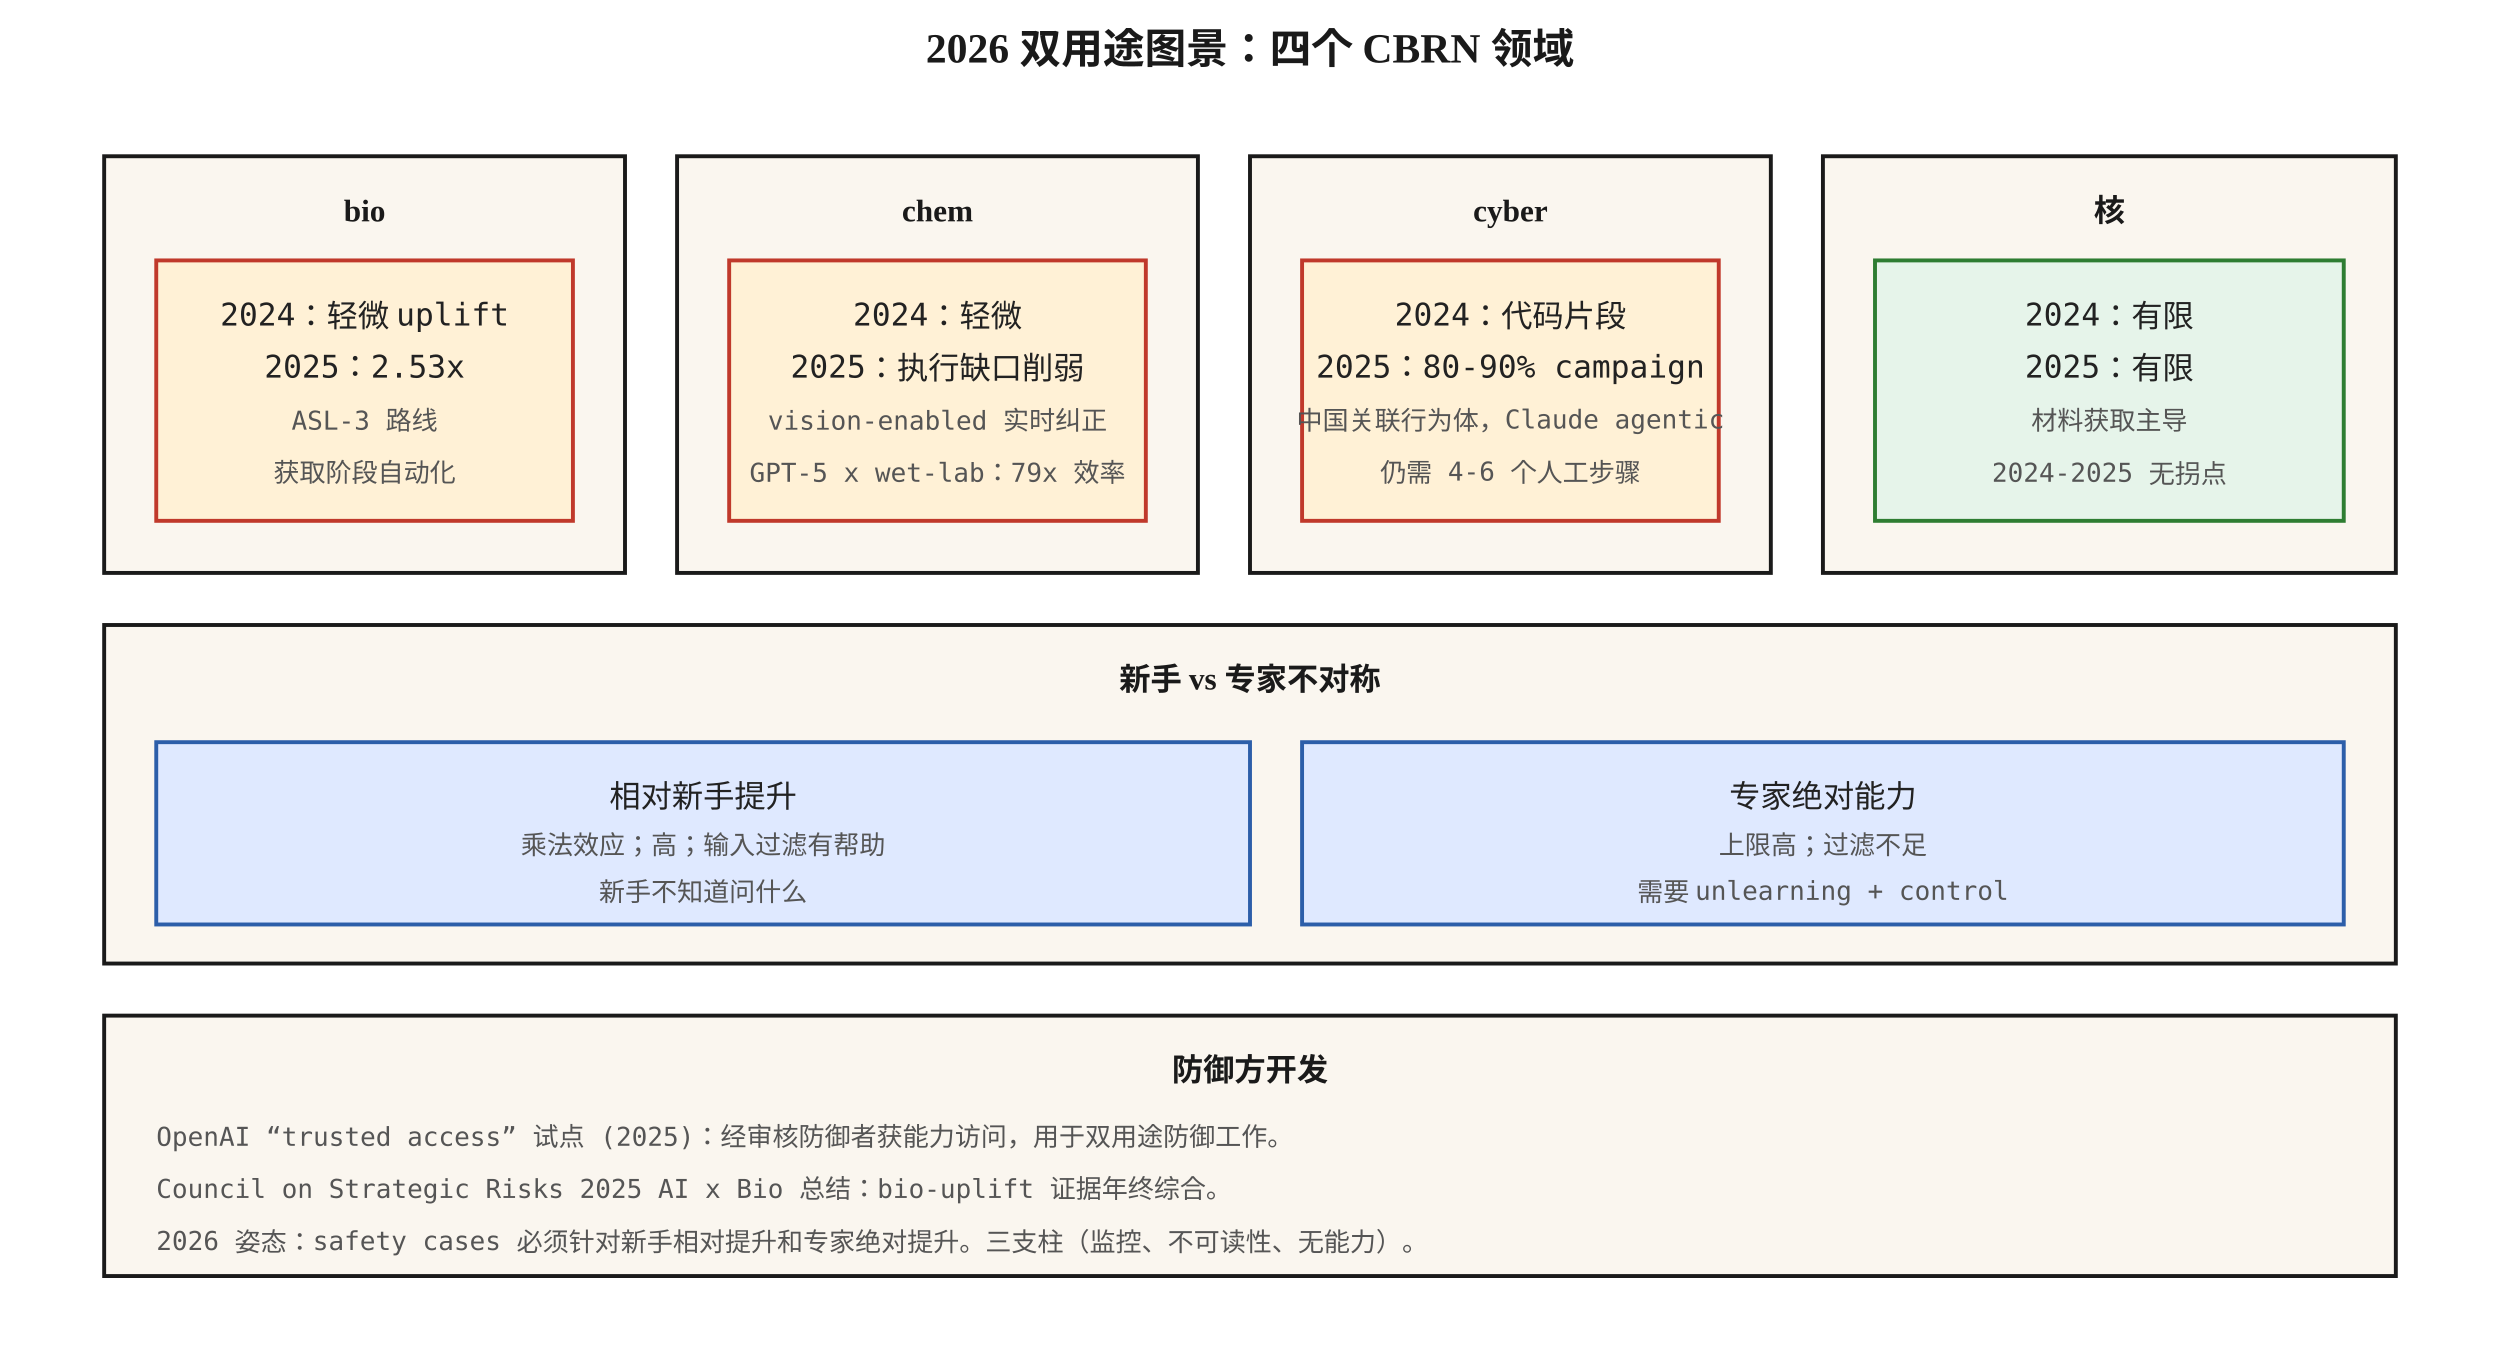
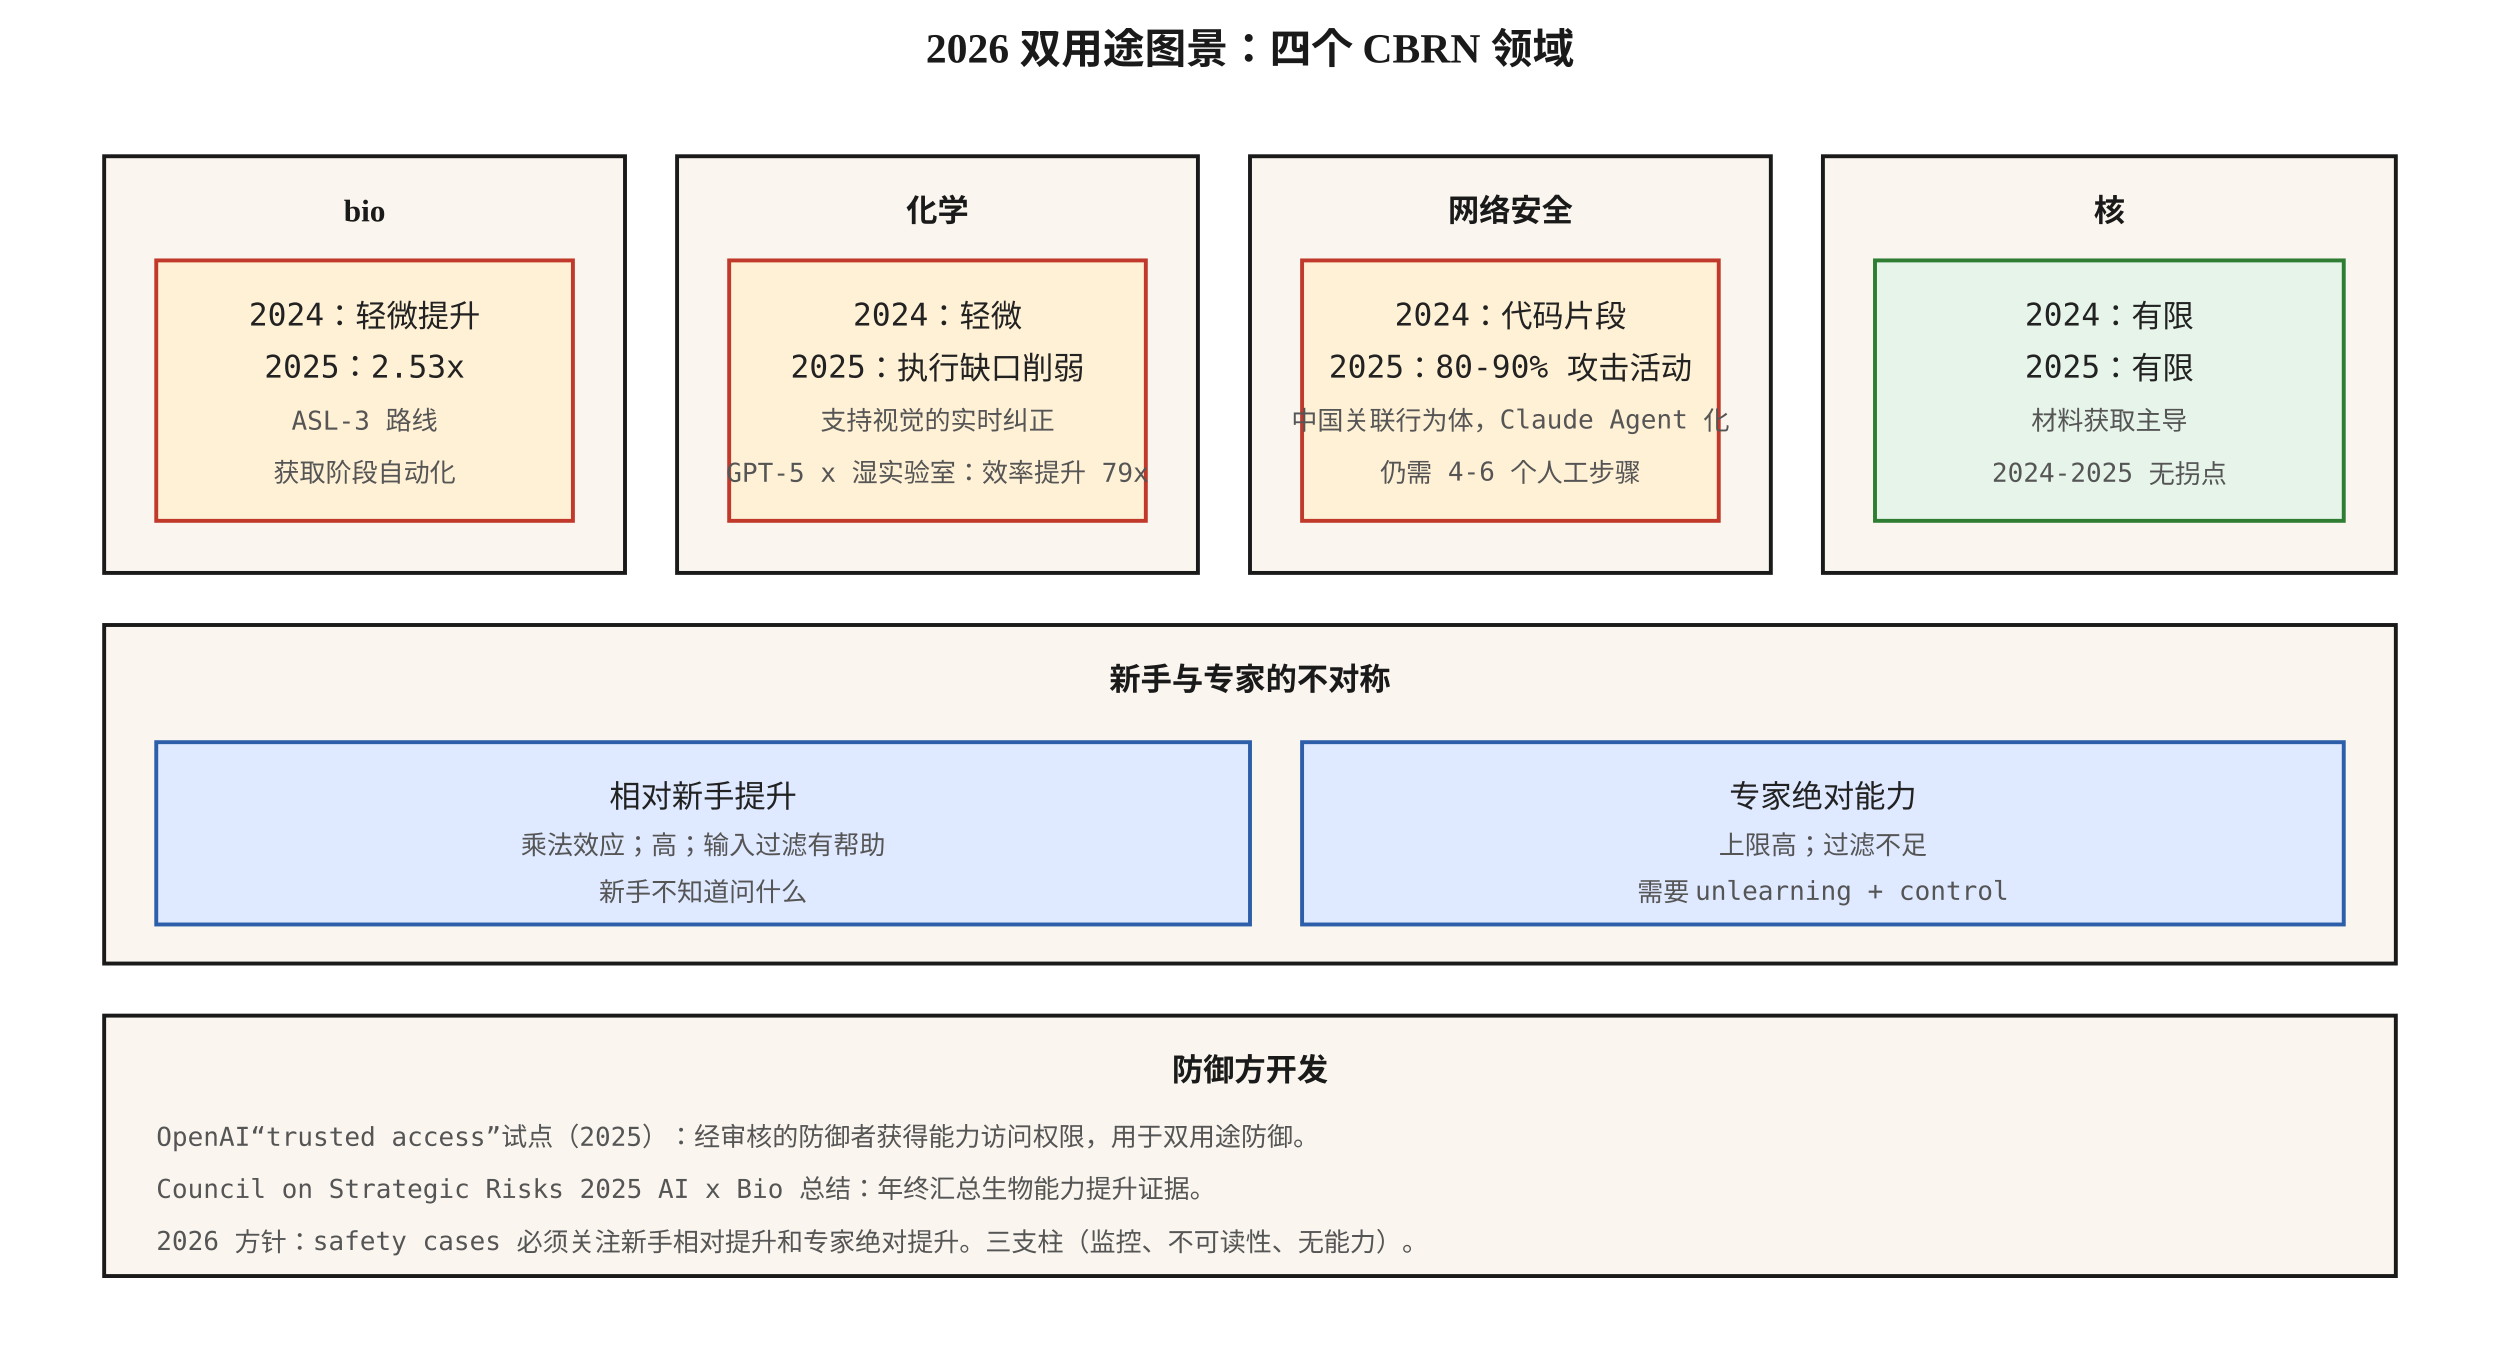
<svg xmlns="http://www.w3.org/2000/svg" viewBox="0 0 960 520" font-family="Georgia, 'Times New Roman', serif">
  <defs>
    <style>
      .box { fill: #faf6ef; stroke: #1a1a1a; stroke-width: 1.5; }
      .hot { fill: #fff1d6; stroke: #c0392b; stroke-width: 1.5; }
      .cool { fill: #e6f4ea; stroke: #2e7d32; stroke-width: 1.5; }
      .cold { fill: #dfe9ff; stroke: #2c5ea9; stroke-width: 1.5; }
      .step { font-size: 12px; font-family: 'Menlo', monospace; fill: #222; }
      .small { font-size: 10px; font-family: 'Menlo', monospace; fill: #555; }
      .caption { font-size: 11px; fill: #555; font-style: italic; }
      .title { font-size: 16px; font-weight: 700; fill: #1a1a1a; }
      .head { font-size: 12px; font-weight: 700; fill: #1a1a1a; }
    </style>
  </defs>
  <text x="480" y="24" text-anchor="middle" class="title">2026 双用途图景：四个 CBRN 领域</text>
  <rect x="40" y="60" width="200" height="160" class="box" />
  <text x="140" y="85" text-anchor="middle" class="head">bio</text>
  <rect x="60" y="100" width="160" height="100" class="hot" />
-   <text x="140" y="125" text-anchor="middle" class="step">2024：轻微 uplift</text>
+   <text x="140" y="125" text-anchor="middle" class="step">2024：轻微提升</text>
  <text x="140" y="145" text-anchor="middle" class="step">2025：2.53x</text>
  <text x="140" y="165" text-anchor="middle" class="small">ASL-3 路线</text>
  <text x="140" y="185" text-anchor="middle" class="small">获取阶段自动化</text>
  <rect x="260" y="60" width="200" height="160" class="box" />
-   <text x="360" y="85" text-anchor="middle" class="head">chem</text>
+   <text x="360" y="85" text-anchor="middle" class="head">化学</text>
  <rect x="280" y="100" width="160" height="100" class="hot" />
  <text x="360" y="125" text-anchor="middle" class="step">2024：轻微</text>
  <text x="360" y="145" text-anchor="middle" class="step">2025：执行缺口削弱</text>
-   <text x="360" y="165" text-anchor="middle" class="small">vision-enabled 实时纠正</text>
-   <text x="360" y="185" text-anchor="middle" class="small">GPT-5 x wet-lab：79x 效率</text>
+   <text x="360" y="165" text-anchor="middle" class="small">支持视觉的实时纠正</text>
+   <text x="360" y="185" text-anchor="middle" class="small">GPT-5 x 湿实验室：效率提升 79x</text>
  <rect x="480" y="60" width="200" height="160" class="box" />
-   <text x="580" y="85" text-anchor="middle" class="head">cyber</text>
+   <text x="580" y="85" text-anchor="middle" class="head">网络安全</text>
  <rect x="500" y="100" width="160" height="100" class="hot" />
  <text x="580" y="125" text-anchor="middle" class="step">2024：代码片段</text>
-   <text x="580" y="145" text-anchor="middle" class="step">2025：80-90% campaign</text>
-   <text x="580" y="165" text-anchor="middle" class="small">中国关联行为体，Claude agentic</text>
+   <text x="580" y="145" text-anchor="middle" class="step">2025：80-90% 攻击活动</text>
+   <text x="580" y="165" text-anchor="middle" class="small">中国关联行为体，Claude Agent 化</text>
  <text x="580" y="185" text-anchor="middle" class="small">仍需 4-6 个人工步骤</text>
  <rect x="700" y="60" width="220" height="160" class="box" />
  <text x="810" y="85" text-anchor="middle" class="head">核</text>
  <rect x="720" y="100" width="180" height="100" class="cool" />
  <text x="810" y="125" text-anchor="middle" class="step">2024：有限</text>
  <text x="810" y="145" text-anchor="middle" class="step">2025：有限</text>
  <text x="810" y="165" text-anchor="middle" class="small">材料获取主导</text>
  <text x="810" y="185" text-anchor="middle" class="small">2024-2025 无拐点</text>
  <rect x="40" y="240" width="880" height="130" class="box" />
-   <text x="480" y="265" text-anchor="middle" class="head">新手 vs 专家不对称</text>
+   <text x="480" y="265" text-anchor="middle" class="head">新手与专家的不对称</text>
  <rect x="60" y="285" width="420" height="70" class="cold" />
  <text x="270" y="310" text-anchor="middle" class="step">相对新手提升</text>
  <text x="270" y="328" text-anchor="middle" class="small">乘法效应；高；输入过滤有帮助</text>
  <text x="270" y="346" text-anchor="middle" class="small">新手不知道问什么</text>
  <rect x="500" y="285" width="400" height="70" class="cold" />
  <text x="700" y="310" text-anchor="middle" class="step">专家绝对能力</text>
  <text x="700" y="328" text-anchor="middle" class="small">上限高；过滤不足</text>
  <text x="700" y="346" text-anchor="middle" class="small">需要 unlearning + control</text>
  <rect x="40" y="390" width="880" height="100" class="box" />
  <text x="480" y="415" text-anchor="middle" class="head">防御方开发</text>
-   <text x="60" y="440" class="small">OpenAI “trusted access” 试点 (2025)：经审核防御者获能力访问，用于双用途防御工作。</text>
-   <text x="60" y="460" class="small">Council on Strategic Risks 2025 AI x Bio 总结：bio-uplift 证据年终综合。</text>
-   <text x="60" y="480" class="small">2026 姿态：safety cases 必须针对新手相对提升和专家绝对提升。三支柱（监控、不可读性、无能力）。</text>
+   <text x="60" y="440" class="small">OpenAI“trusted access”试点（2025）：经审核的防御者获得能力访问权限，用于双用途防御。</text>
+   <text x="60" y="460" class="small">Council on Strategic Risks 2025 AI x Bio 总结：年终汇总生物能力提升证据。</text>
+   <text x="60" y="480" class="small">2026 方针：safety cases 必须关注新手相对提升和专家绝对提升。三支柱（监控、不可读性、无能力）。</text>
</svg>
